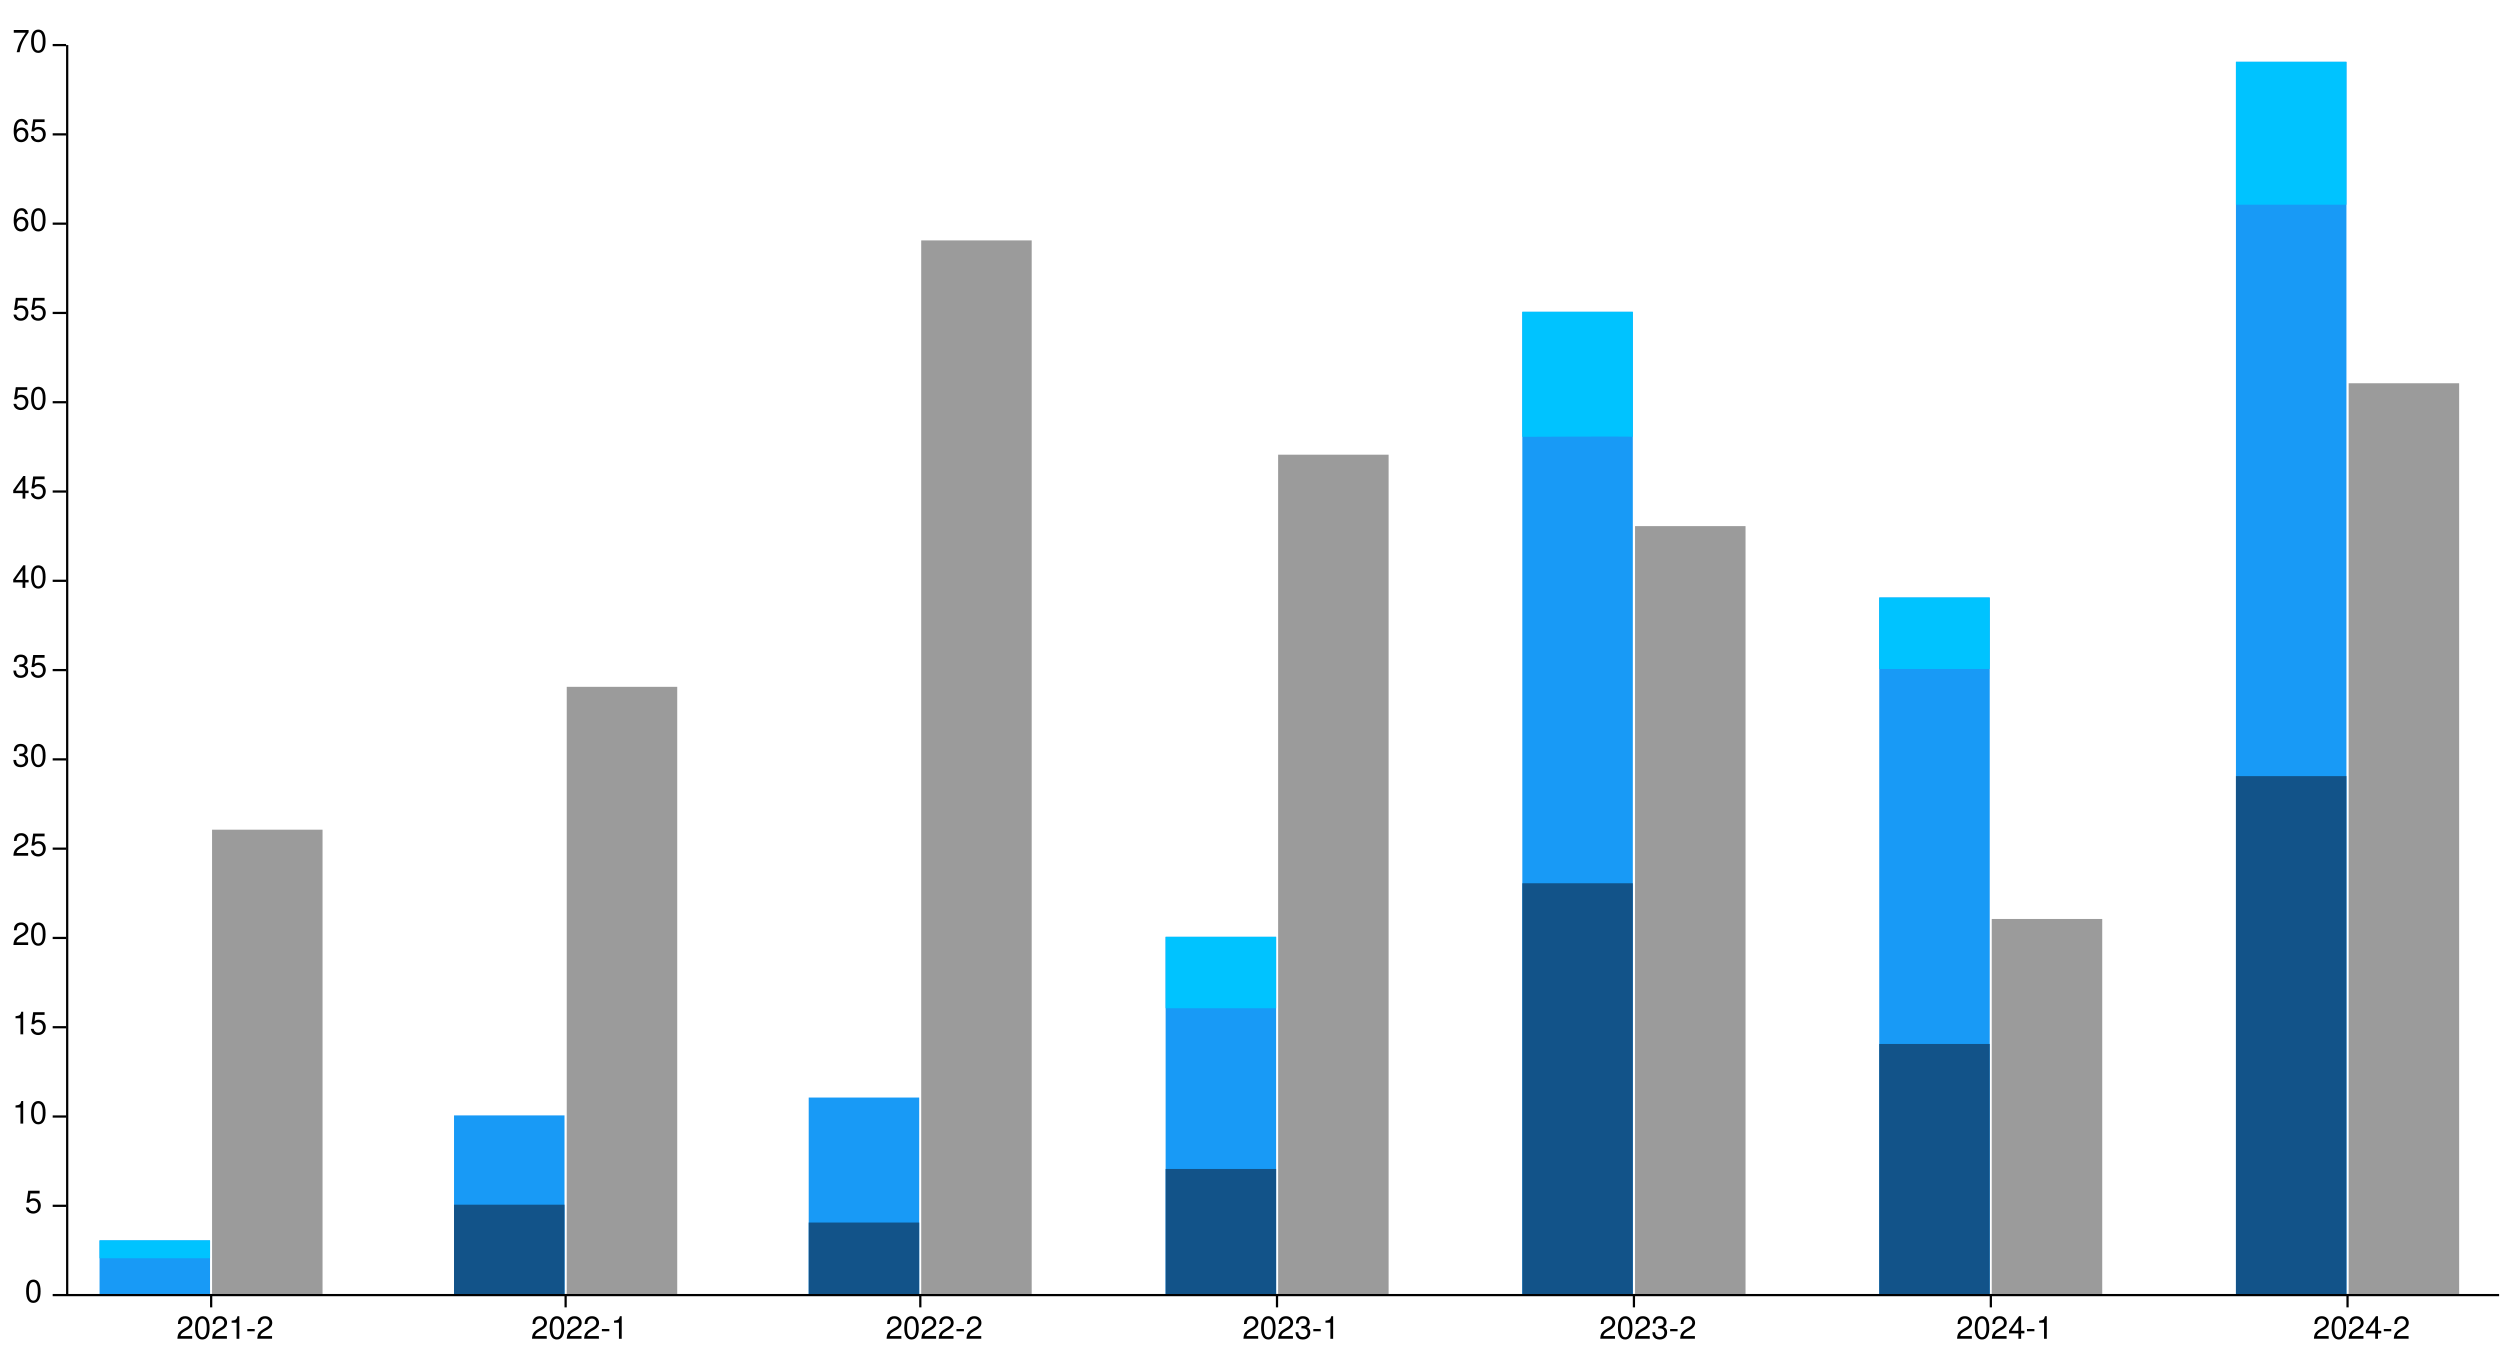
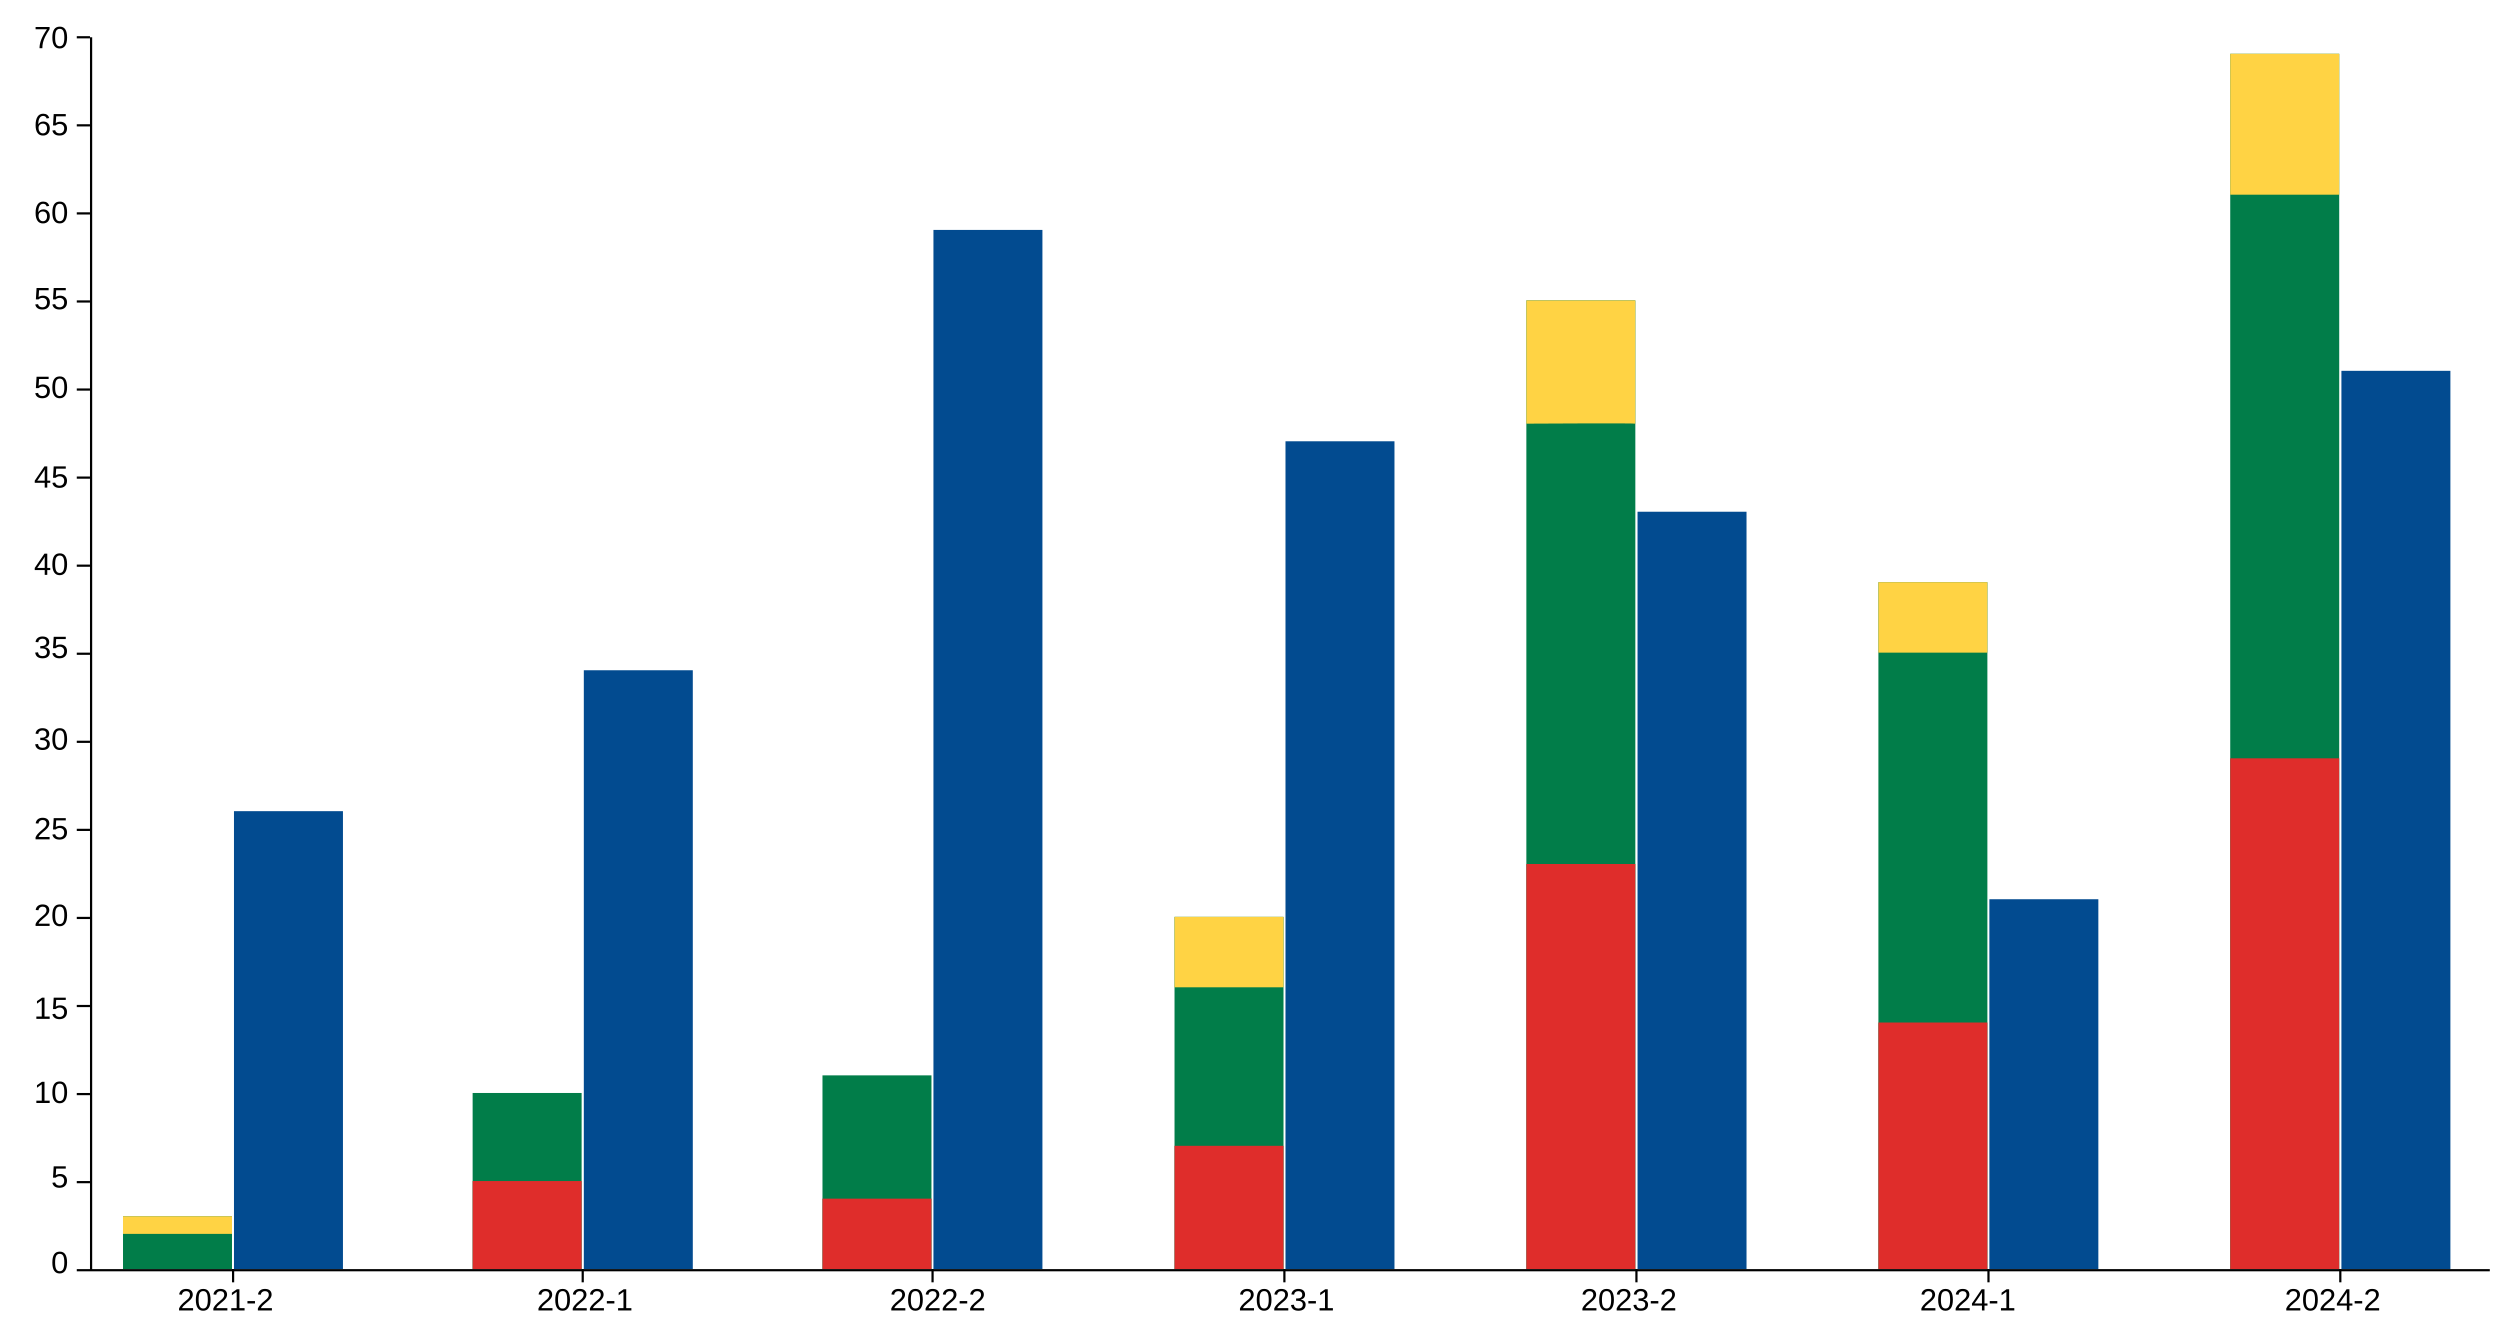
- <svg xmlns="http://www.w3.org/2000/svg" version="1.2" viewBox="0 0 1120 610" width="1120" height="610">
-   <style>
-         g#viz {
-             font-size: 14px;
-             fill: #000000;
-             font-family: Helvetica, Arial, sans-serif;
-         }
+ <svg xmlns="http://www.w3.org/2000/svg" id="Capa_1" version="1.1" viewBox="0 0 1135.5 610">
+   <defs>
+     <style>
+       .st0 {
+         fill: #df2d2b;
+       }

-         g#reprueban {
-             fill: #9b9b9b;
-         }
+       .st1 {
+         fill: none;
+         stroke: #000;
+       }

-         g#aprueban {
-             fill: #189af6;
-         }
+       .st2 {
+         font-family: ArialMT, Arial;
+         font-size: 14px;
+         isolation: isolate;
+       }

-         g#industriales {
-             fill: #125389;
-         }
+       .st3 {
+         fill: #017d49;
+       }

-         g#sinmencion {
-             fill: #00c3ff;
-         }
+       .st4 {
+         fill: #ffd344;
+       }

-         .rayita {
-             fill: none;
-             stroke: #000000;
-         }
+       .st5 {
+         fill: #024b90;
+       }
    </style>
-   <g id="viz">
-     <g id="reprueban">
-       <path d="m95 371.7h49.5v208h-49.5z" />
-       <path d="m253.9 307.7h49.5v272h-49.5z" />
-       <path d="m412.7 107.7h49.5v472h-49.5z" />
-       <path d="m572.6 203.7h49.5v376h-49.5z" />
-       <path d="m732.5 235.7h49.5v344h-49.5z" />
-       <path d="m892.3 411.7h49.5v168h-49.5z" />
-       <path d="m1052.2 171.7h49.5v408h-49.5z" />
-     </g>
-     <g id="aprueban">
-       <path d="m44.6 555.7h49.5v24h-49.5z" />
-       <path d="m1001.7 27.7h49.5v552h-49.5c0 0 0-552 0-552z" />
-       <path d="m841.9 267.7h49.5v312h-49.5z" />
-       <path d="m522.2 419.7h49.5v160h-49.5z" />
-       <path d="m203.4 499.7h49.5v80h-49.5z" />
-       <path d="m362.3 491.7h49.5v88h-49.5z" />
-       <path d="m682 139.7h49.5v440h-49.5z" />
-     </g>
-     <g id="industriales">
-       <path d="m203.4 539.7h49.5v40h-49.5z" />
-       <path d="m362.3 547.7h49.5v32h-49.5z" />
-       <path d="m522.2 523.7h49.5v56h-49.5z" />
-       <path d="m682 395.7h49.5v184h-49.5z" />
-       <path d="m841.9 467.7h49.5v112h-49.5z" />
-       <path d="m1001.7 347.7h49.5v232h-49.5z" />
-     </g>
-     <g id="sinmencion">
-       <path d="m44.6 555.7h49.5v8h-49.5z" />
-       <path d="m522.2 419.7h49.5v32h-49.5z" />
-       <path d="m682 139.7h49.5v56c0-0.3-49.5 0-49.5 0z" />
-       <path d="m841.9 267.7h49.5v32h-49.5z" />
-       <path d="m1001.7 27.7h49.5v64h-49.5z" />
-     </g>
-     <g id="xAxis">
-       <g>
-         <path class="rayita" d="m94.6 579.7v6" />
-         <text style="transform: matrix(1, 0, 0, 1, 79.006, 599.776);">2021-2</text>
-       </g>
-       <g>
-         <path class="rayita" d="m253.4 579.7v6" />
-         <text style="transform: matrix(1, 0, 0, 1, 237.867, 599.776);">2022-1</text>
-       </g>
-       <g>
-         <path class="rayita" d="m412.3 579.7v6" />
-         <text style="transform: matrix(1, 0, 0, 1, 396.727, 599.776);">2022-2</text>
-       </g>
-       <g>
-         <path class="rayita" d="m572.1 579.7v6" />
-         <text style="transform: matrix(1, 0, 0, 1, 556.587, 599.776);">2023-1</text>
-       </g>
-       <g>
-         <path class="rayita" d="m732 579.7v6" />
-         <text style="transform: matrix(1, 0, 0, 1, 716.447, 599.776);">2023-2</text>
-       </g>
-       <g>
-         <path class="rayita" d="m891.9 579.7v6" />
-         <text style="transform: matrix(1, 0, 0, 1, 876.307, 599.776);">2024-1</text>
-       </g>
-       <g>
-         <path class="rayita" d="m1051.7 579.7v6" />
-         <text style="transform: matrix(1, 0, 0, 1, 1036.168, 599.776);">2024-2</text>
-       </g>
-     </g>
-     <g id="yAxis">
-       <path class="rayita" d="m30.1 580.2v-560" />
-       <g>
-         <path class="rayita" d="m1119.6 580.2h-1096" />
-         <text style="transform: matrix(1, 0, 0, 1, 11.094, 583.376);">0</text>
-       </g>
-       <g>
-         <path class="rayita" d="m29.6 540.2h-6" />
-         <text style="transform: matrix(1, 0, 0, 1, 11.094, 543.376);">5</text>
-       </g>
-       <g>
-         <path class="rayita" d="m29.6 500.2h-6" />
-         <text style="transform: matrix(1, 0, 0, 1, 5.533, 503.376);">10</text>
-       </g>
-       <g>
-         <path class="rayita" d="m29.6 460.2h-6" />
-         <text style="transform: matrix(1, 0, 0, 1, 5.533, 463.376);">15</text>
-       </g>
-       <g>
-         <path class="rayita" d="m29.6 420.2h-6" />
-         <text style="transform: matrix(1, 0, 0, 1, 5.533, 423.376);">20</text>
-       </g>
-       <g>
-         <path class="rayita" d="m29.6 380.2h-6" />
-         <text style="transform: matrix(1, 0, 0, 1, 5.533, 383.376);">25</text>
-       </g>
-       <g>
-         <path class="rayita" d="m29.6 340.2h-6" />
-         <text style="transform: matrix(1, 0, 0, 1, 5.533, 343.376);">30</text>
-       </g>
-       <g>
-         <path class="rayita" d="m29.6 300.2h-6" />
-         <text style="transform: matrix(1, 0, 0, 1, 5.533, 303.376);">35</text>
-       </g>
-       <g>
-         <path class="rayita" d="m29.6 260.2h-6" />
-         <text style="transform: matrix(1, 0, 0, 1, 5.533, 263.376);">40</text>
-       </g>
-       <g>
-         <path class="rayita" d="m29.6 220.2h-6" />
-         <text style="transform: matrix(1, 0, 0, 1, 5.533, 223.376);">45</text>
-       </g>
-       <g>
-         <path class="rayita" d="m29.6 180.2h-6" />
-         <text style="transform: matrix(1, 0, 0, 1, 5.533, 183.376);">50</text>
-       </g>
-       <g>
-         <path class="rayita" d="m29.6 140.2h-6" />
-         <text style="transform: matrix(1, 0, 0, 1, 5.533, 143.376);">55</text>
-       </g>
-       <g>
-         <path class="rayita" d="m29.6 100.2h-6" />
-         <text style="transform: matrix(1, 0, 0, 1, 5.533, 103.376);">60</text>
-       </g>
-       <g>
-         <path class="rayita" d="m29.6 60.2h-6" />
-         <text style="transform: matrix(1, 0, 0, 1, 5.533, 63.376);">65</text>
-       </g>
-       <g>
-         <path class="rayita" d="m29.6 20.2h-6" />
-         <text style="transform: matrix(1, 0, 0, 1, 5.533, 23.376);">70</text>
-       </g>
-     </g>
-   </g>
+   </defs>
+   <path class="st5" d="M106.27,368.43h49.5v208h-49.5v-208Z" />
+   <path class="st5" d="M265.17,304.43h49.5v272h-49.5v-272Z" />
+   <path class="st5" d="M423.97,104.43h49.5v472h-49.5V104.43Z" />
+   <path class="st5" d="M583.87,200.43h49.5v376h-49.5V200.43Z" />
+   <path class="st5" d="M743.77,232.43h49.5v344h-49.5V232.43Z" />
+   <path class="st5" d="M903.57,408.43h49.5v168h-49.5v-168Z" />
+   <path class="st5" d="M1063.47,168.43h49.5v408h-49.5V168.43Z" />
+   <path class="st3" d="M55.87,552.43h49.5v24h-49.5v-24Z" />
+   <path class="st3" d="M1012.97,24.43h49.5v552h-49.5V24.43h0Z" />
+   <path class="st3" d="M853.17,264.43h49.5v312h-49.5v-312Z" />
+   <path class="st3" d="M533.47,416.43h49.5v160h-49.5v-160Z" />
+   <path class="st3" d="M214.67,496.43h49.5v80h-49.5v-80Z" />
+   <path class="st3" d="M373.57,488.43h49.5v88h-49.5v-88Z" />
+   <path class="st3" d="M693.27,136.43h49.5v440h-49.5V136.43Z" />
+   <path class="st0" d="M214.67,536.43h49.5v40h-49.5v-40Z" />
+   <path class="st0" d="M373.57,544.43h49.5v32h-49.5v-32Z" />
+   <path class="st0" d="M533.47,520.43h49.5v56h-49.5v-56Z" />
+   <path class="st0" d="M693.27,392.43h49.5v184h-49.5v-184Z" />
+   <path class="st0" d="M853.17,464.43h49.5v112h-49.5v-112Z" />
+   <path class="st0" d="M1012.97,344.43h49.5v232h-49.5v-232Z" />
+   <path class="st4" d="M55.87,552.43h49.5v8h-49.5v-8Z" />
+   <path class="st4" d="M533.47,416.43h49.5v32h-49.5v-32Z" />
+   <path class="st4" d="M693.27,136.43h49.5v56c0-.3-49.5,0-49.5,0v-56Z" />
+   <path class="st4" d="M853.17,264.43h49.5v32h-49.5v-32Z" />
+   <path class="st4" d="M1012.97,24.43h49.5v64h-49.5V24.43Z" />
+   <path class="st1" d="M105.87,576.43v6" />
+   <text class="st2" transform="translate(80.62 595.2)">
+     <tspan x="0" y="0">2021-2</tspan>
+   </text>
+   <path class="st1" d="M264.67,576.43v6" />
+   <text class="st2" transform="translate(243.86 595.2)">
+     <tspan x="0" y="0">2022-1</tspan>
+   </text>
+   <path class="st1" d="M423.57,576.43v6" />
+   <text class="st2" transform="translate(404.12 595.2)">
+     <tspan x="0" y="0">2022-2</tspan>
+   </text>
+   <path class="st1" d="M583.37,576.43v6" />
+   <text class="st2" transform="translate(562.49 595.2)">
+     <tspan x="0" y="0">2023-1</tspan>
+   </text>
+   <path class="st1" d="M743.27,576.43v6" />
+   <text class="st2" transform="translate(718.02 595.2)">
+     <tspan x="0" y="0">2023-2</tspan>
+   </text>
+   <path class="st1" d="M903.17,576.43v6" />
+   <text class="st2" transform="translate(871.98 595.2)">
+     <tspan x="0" y="0">2024-1</tspan>
+   </text>
+   <path class="st1" d="M1062.97,576.43v6" />
+   <text class="st2" transform="translate(1037.72 595.2)">
+     <tspan x="0" y="0">2024-2</tspan>
+   </text>
+   <path class="st1" d="M41.37,576.93V16.93" />
+   <path class="st1" d="M1130.87,576.93H34.87" />
+   <text class="st2" transform="translate(23.23 578.27)">
+     <tspan x="0" y="0">0</tspan>
+   </text>
+   <path class="st1" d="M40.87,536.93h-6" />
+   <text class="st2" transform="translate(23.23 539.36)">
+     <tspan x="0" y="0">5</tspan>
+   </text>
+   <path class="st1" d="M40.87,496.93h-6" />
+   <text class="st2" transform="translate(15.45 500.97)">
+     <tspan x="0" y="0">10</tspan>
+   </text>
+   <path class="st1" d="M40.87,456.93h-6" />
+   <text class="st2" transform="translate(15.45 462.77)">
+     <tspan x="0" y="0">15</tspan>
+   </text>
+   <path class="st1" d="M40.87,416.93h-6" />
+   <text class="st2" transform="translate(15.45 420.57)">
+     <tspan x="0" y="0">20</tspan>
+   </text>
+   <path class="st1" d="M40.87,376.93h-6" />
+   <text class="st2" transform="translate(15.45 381.21)">
+     <tspan x="0" y="0">25</tspan>
+   </text>
+   <path class="st1" d="M40.87,336.93h-6" />
+   <text class="st2" transform="translate(15.45 340.52)">
+     <tspan x="0" y="0">30</tspan>
+   </text>
+   <path class="st1" d="M40.87,296.93h-6" />
+   <text class="st2" transform="translate(15.45 298.87)">
+     <tspan x="0" y="0">35</tspan>
+   </text>
+   <path class="st1" d="M40.87,256.93h-6" />
+   <text class="st2" transform="translate(15.45 261.11)">
+     <tspan x="0" y="0">40</tspan>
+   </text>
+   <path class="st1" d="M40.87,216.93h-6" />
+   <text class="st2" transform="translate(15.45 221.47)">
+     <tspan x="0" y="0">45</tspan>
+   </text>
+   <path class="st1" d="M40.87,176.93h-6" />
+   <text class="st2" transform="translate(15.45 180.75)">
+     <tspan x="0" y="0">50</tspan>
+   </text>
+   <path class="st1" d="M40.87,136.93h-6" />
+   <text class="st2" transform="translate(15.45 140.44)">
+     <tspan x="0" y="0">55</tspan>
+   </text>
+   <path class="st1" d="M40.87,96.93h-6" />
+   <text class="st2" transform="translate(15.45 101.34)">
+     <tspan x="0" y="0">60</tspan>
+   </text>
+   <path class="st1" d="M40.87,56.93h-6" />
+   <text class="st2" transform="translate(15.45 61.43)">
+     <tspan x="0" y="0">65</tspan>
+   </text>
+   <path class="st1" d="M40.87,16.93h-6" />
+   <text class="st2" transform="translate(15.45 21.88)">
+     <tspan x="0" y="0">70</tspan>
+   </text>
</svg>
